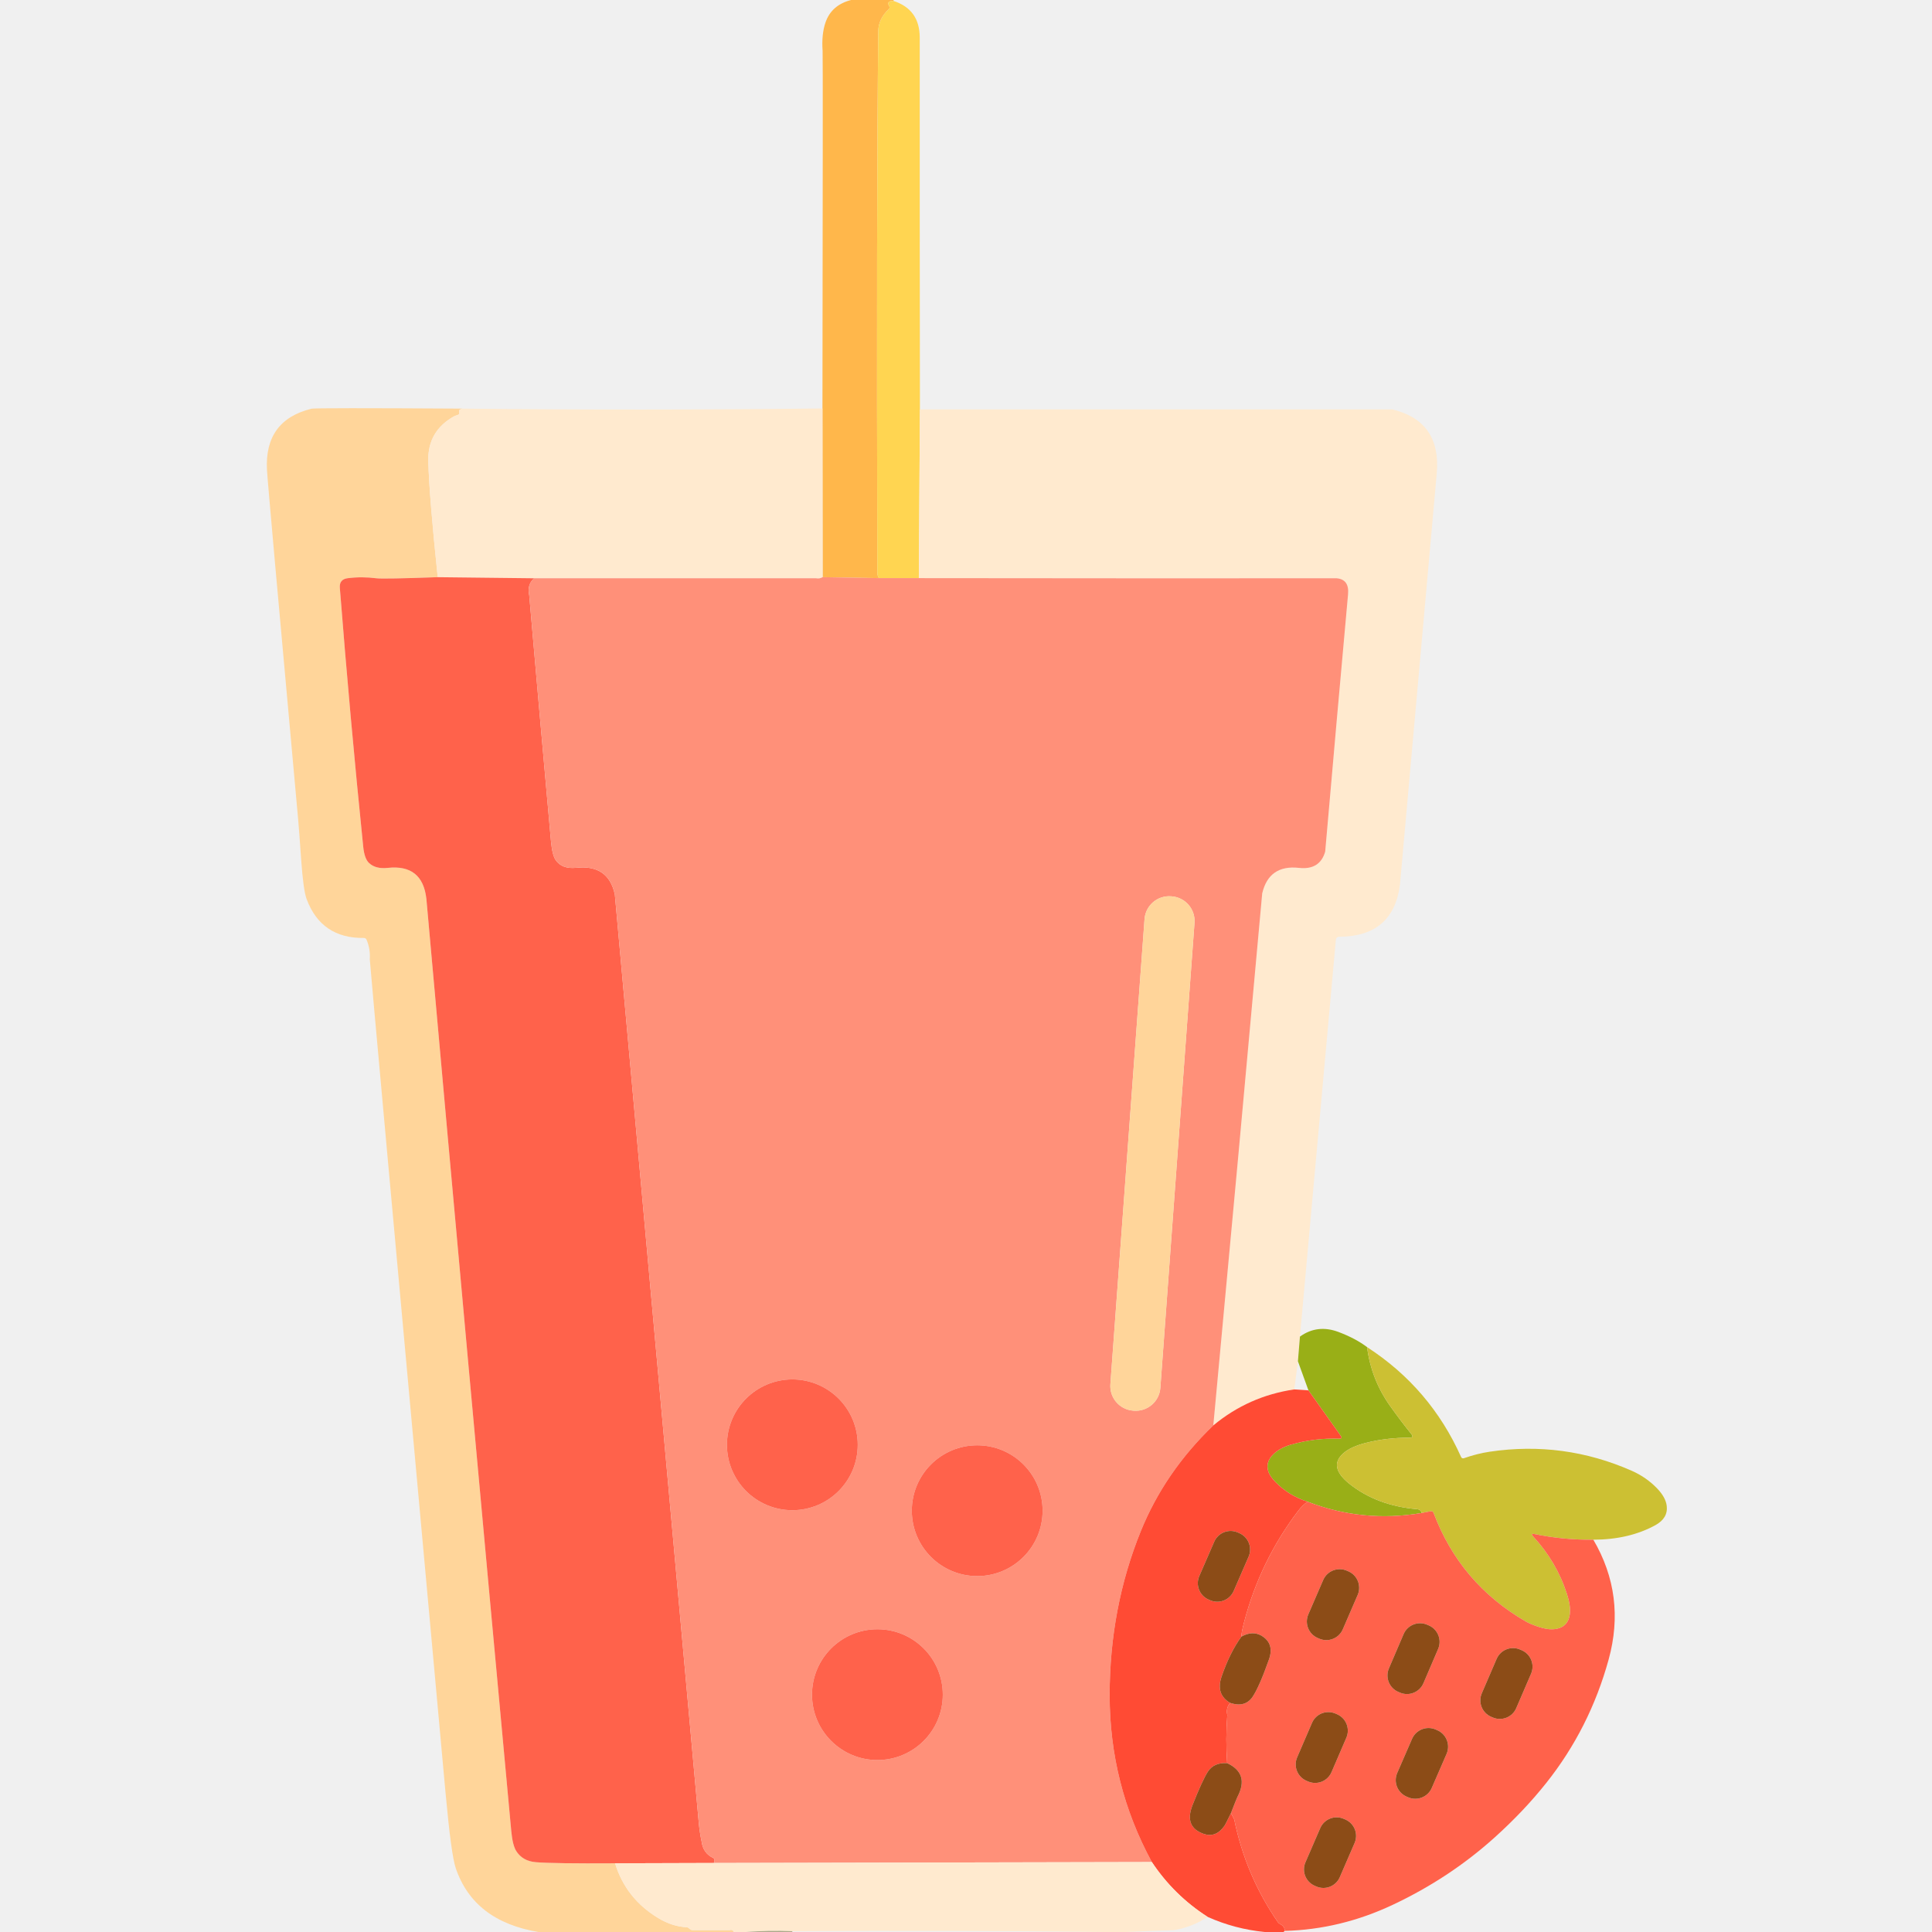
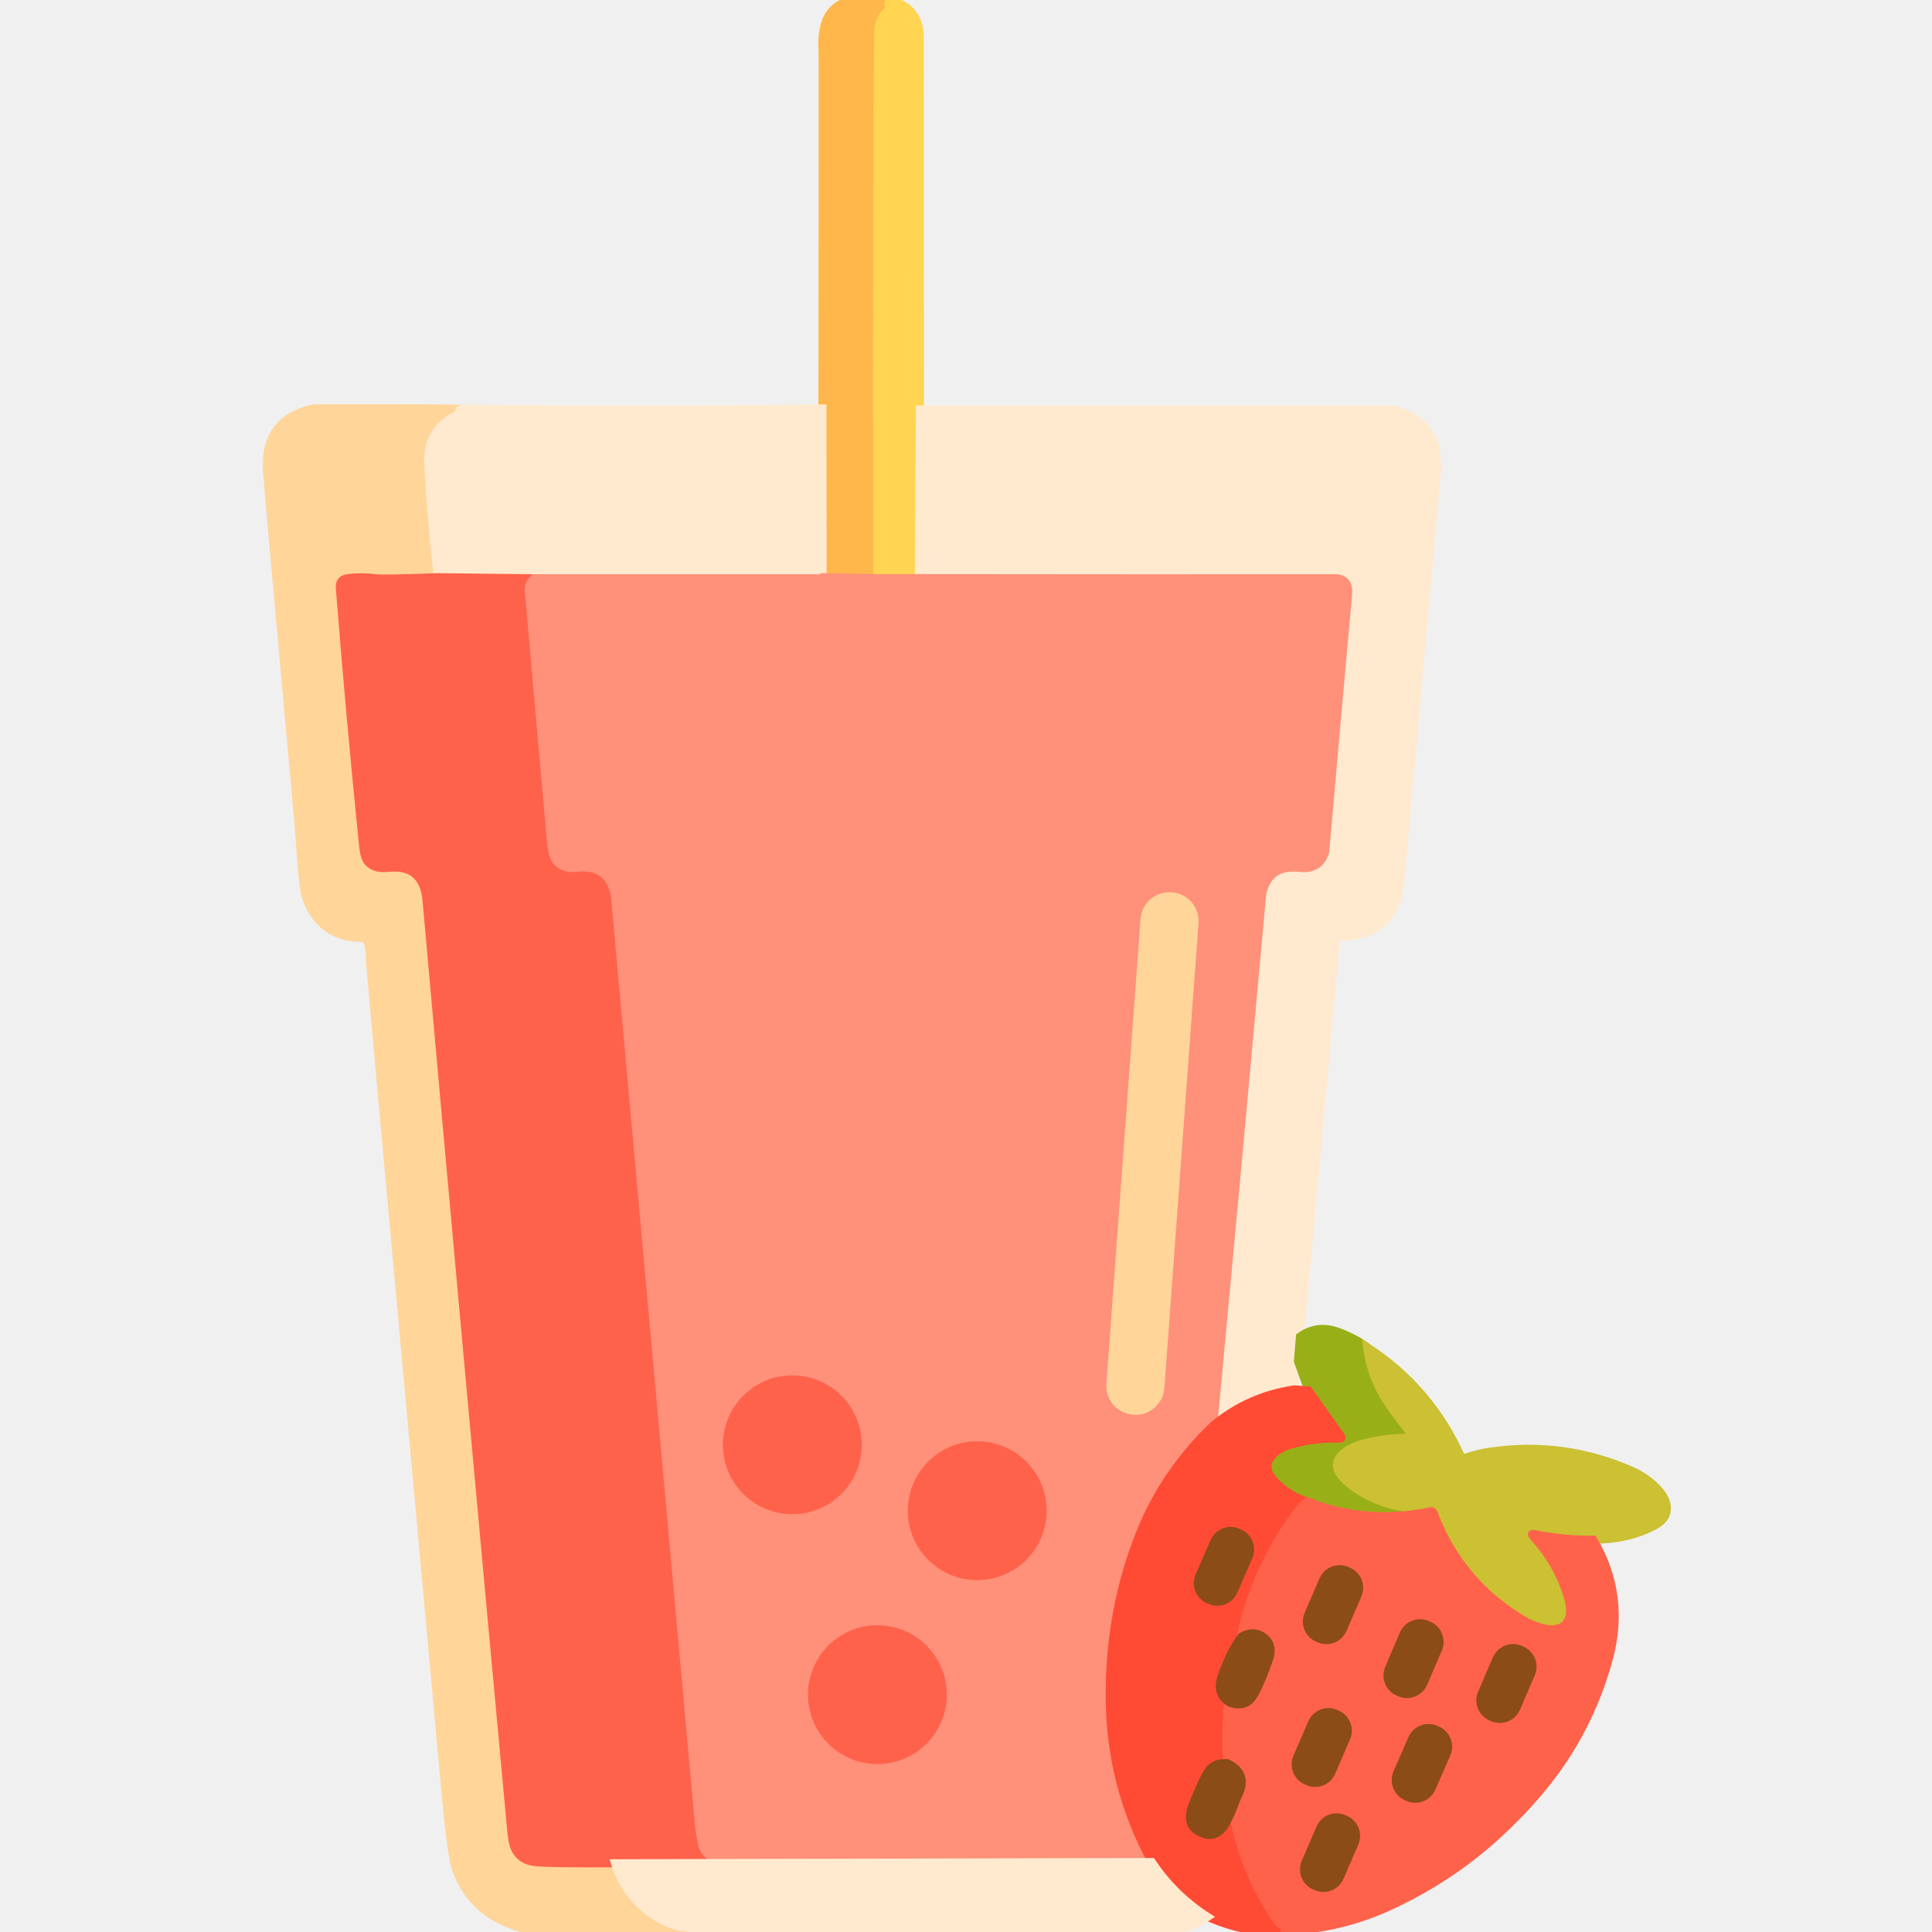
- <svg xmlns="http://www.w3.org/2000/svg" version="1.1" viewBox="0 0 512 512">
-   <path fill="rgb(69,109,12)" fill-opacity="0.000" d="M 0.00 0.00 Q 112.78 0.00 225.56 0.00 Q 220.33 1.33 218.75 6.00 Q 217.69 9.12 218.00 13.50 Q 218.10 14.96 217.96 108.25 Q 170.23 108.81 122.50 108.29 Q 83.61 108.06 82.56 108.31 Q 70.06 111.38 70.75 124.50 Q 70.97 128.69 79.02 217.24 Q 79.24 219.59 79.81 227.77 Q 80.39 235.95 81.25 238.25 Q 85.15 248.71 96.44 248.57 A 0.76 0.74 -10.9 0 1 97.14 249.03 Q 98.18 251.51 98.00 254.25 Q 97.96 254.93 118.09 475.29 Q 119.58 491.55 120.77 495.06 Q 125.53 509.13 142.69 512.00 Q 71.34 512.00 0.00 512.00 Q 0.00 256.00 0.00 0.00 Z" />
-   <path fill="rgb(255,183,75)" fill-opacity="1.000" d="M 225.56 0.00 Q 231.19 0.00 236.81 0.00 Q 236.80 0.13 236.79 0.25 Q 234.80 0.23 235.66 1.66 A 0.59 0.58 52.9 0 1 235.57 2.39 Q 232.79 4.98 232.75 8.25 Q 232.25 54.61 232.50 151.50 Q 232.50 152.87 233.00 153.21 L 218.00 152.96 L 217.96 108.25 Q 218.10 14.96 218.00 13.50 Q 217.69 9.12 218.75 6.00 Q 220.33 1.33 225.56 0.00 Z" />
-   <path fill="rgb(69,109,12)" fill-opacity="0.000" d="M 236.81 0.00 Q 374.41 0.00 512.00 0.00 Q 512.00 256.00 512.00 512.00 Q 426.09 512.00 340.19 512.00 Q 340.27 511.78 340.50 511.71 Q 355.25 511.31 369.06 504.81 Q 384.12 497.73 396.08 486.96 Q 403.84 479.97 409.81 472.46 Q 421.29 458.00 426.30 439.81 Q 430.96 422.90 422.25 408.04 Q 431.72 408.01 438.69 404.19 Q 442.08 402.32 441.70 399.08 Q 441.44 396.86 439.23 394.53 Q 436.36 391.51 432.45 389.78 Q 414.39 381.81 394.78 384.72 Q 391.48 385.21 387.93 386.45 A 0.58 0.58 67.9 0 1 387.22 386.15 Q 379.05 367.86 362.29 357.00 Q 359.23 354.69 354.75 353.00 Q 349.14 350.88 344.50 354.21 L 354.02 249.01 A 0.84 0.84 2.6 0 1 354.86 248.25 Q 369.21 248.20 371.00 234.50 Q 375.86 180.00 380.75 125.50 Q 381.99 111.66 369.00 108.50 Q 368.99 108.50 243.79 108.50 Q 243.72 59.25 243.74 10.00 Q 243.75 2.50 236.79 0.25 Q 236.80 0.13 236.81 0.00 Z" />
-   <path fill="rgb(255,213,81)" fill-opacity="1.000" d="M 236.79 0.25 Q 243.75 2.50 243.74 10.00 Q 243.72 59.25 243.79 108.50 L 243.50 153.21 L 233.00 153.21 Q 232.50 152.87 232.50 151.50 Q 232.25 54.61 232.75 8.25 Q 232.79 4.98 235.57 2.39 A 0.59 0.58 52.9 0 0 235.66 1.66 Q 234.80 0.23 236.79 0.25 Z" />
-   <path fill="rgb(255,213,154)" fill-opacity="1.000" d="M 82.56 108.31 Q 83.61 108.06 122.50 108.29 L 121.94 108.52 A 0.61 0.46 72.9 0 0 121.69 109.20 Q 121.84 109.82 121.22 110.00 Q 120.60 110.18 120.45 110.26 Q 113.27 114.20 113.50 122.25 Q 113.77 131.79 116.00 152.96 Q 101.58 153.48 99.75 153.25 Q 95.87 152.75 92.14 153.23 Q 89.88 153.52 90.06 155.79 Q 92.76 190.15 96.26 224.41 Q 96.58 227.55 97.78 228.69 Q 99.53 230.35 102.75 230.00 Q 111.99 228.99 113.00 238.25 Q 124.04 361.76 135.49 485.24 Q 135.84 489.02 136.81 490.55 Q 138.50 493.21 142.00 493.50 Q 146.74 493.89 163.00 493.79 Q 165.84 503.11 174.44 508.31 Q 178.12 510.54 181.97 510.74 A 0.88 0.50 -10.0 0 1 182.48 510.92 L 182.69 511.11 A 1.36 0.76 55.1 0 0 183.49 511.50 Q 193.25 511.50 193.25 511.50 Q 194.21 511.25 194.44 512.00 Q 168.56 512.00 142.69 512.00 Q 125.53 509.13 120.77 495.06 Q 119.58 491.55 118.09 475.29 Q 97.96 254.93 98.00 254.25 Q 98.18 251.51 97.14 249.03 A 0.76 0.74 -10.9 0 0 96.44 248.57 Q 85.15 248.71 81.25 238.25 Q 80.39 235.95 79.81 227.77 Q 79.24 219.59 79.02 217.24 Q 70.97 128.69 70.75 124.50 Q 70.06 111.38 82.56 108.31 Z" />
-   <path fill="rgb(255,234,207)" fill-opacity="1.000" d="M 122.50 108.29 Q 170.23 108.81 217.96 108.25 L 218.00 152.96 Q 217.20 153.43 216.25 153.25 Q 216.24 153.25 141.54 153.25 L 116.00 152.96 Q 113.77 131.79 113.50 122.25 Q 113.27 114.20 120.45 110.26 Q 120.60 110.18 121.22 110.00 Q 121.84 109.82 121.69 109.20 A 0.61 0.46 72.9 0 1 121.94 108.52 L 122.50 108.29 Z" />
-   <path fill="rgb(255,234,207)" fill-opacity="1.000" d="M 369.00 108.50 Q 381.99 111.66 380.75 125.50 Q 375.86 180.00 371.00 234.50 Q 369.21 248.20 354.86 248.25 A 0.84 0.84 2.6 0 0 354.02 249.01 L 344.50 354.21 L 343.96 360.75 L 343.00 368.21 Q 330.91 369.98 321.54 377.75 Q 328.13 307.26 334.50 236.75 Q 336.30 229.12 344.25 230.00 Q 349.77 230.61 351.19 225.69 Q 354.16 191.59 357.25 157.50 Q 357.61 153.56 354.25 153.25 Q 298.88 153.28 243.50 153.21 L 243.79 108.50 Q 368.99 108.50 369.00 108.50 Z" />
-   <path fill="rgb(255,98,75)" fill-opacity="1.000" d="M 99.75 153.25 Q 101.58 153.48 116.00 152.96 L 141.54 153.25 Q 139.62 155.01 140.25 157.75 Q 143.08 190.32 146.01 222.89 Q 146.35 226.60 147.25 227.91 Q 148.92 230.37 152.75 229.97 Q 161.24 229.07 162.94 237.06 Q 174.08 360.03 185.18 483.01 Q 185.41 485.56 185.94 488.06 Q 186.34 491.10 188.97 492.36 A 0.67 0.65 16.9 0 1 189.35 493.05 L 189.25 493.71 L 163.00 493.79 Q 146.74 493.89 142.00 493.50 Q 138.50 493.21 136.81 490.55 Q 135.84 489.02 135.49 485.24 Q 124.04 361.76 113.00 238.25 Q 111.99 228.99 102.75 230.00 Q 99.53 230.35 97.78 228.69 Q 96.58 227.55 96.26 224.41 Q 92.76 190.15 90.06 155.79 Q 89.88 153.52 92.14 153.23 Q 95.87 152.75 99.75 153.25 Z" />
-   <path fill="rgb(255,144,121)" fill-opacity="1.000" d="M 218.00 152.96 L 233.00 153.21 L 243.50 153.21 Q 298.88 153.28 354.25 153.25 Q 357.61 153.56 357.25 157.50 Q 354.16 191.59 351.19 225.69 Q 349.77 230.61 344.25 230.00 Q 336.30 229.12 334.50 236.75 Q 328.13 307.26 321.54 377.75 Q 308.66 390.13 302.31 405.81 Q 294.07 426.16 294.07 449.25 Q 294.07 472.84 305.25 493.46 L 189.25 493.71 L 189.35 493.05 A 0.67 0.65 16.9 0 0 188.97 492.36 Q 186.34 491.10 185.94 488.06 Q 185.41 485.56 185.18 483.01 Q 174.08 360.03 162.94 237.06 Q 161.24 229.07 152.75 229.97 Q 148.92 230.37 147.25 227.91 Q 146.35 226.60 146.01 222.89 Q 143.08 190.32 140.25 157.75 Q 139.62 155.01 141.54 153.25 Q 216.24 153.25 216.25 153.25 Q 217.20 153.43 218.00 152.96 Z M 316.558 244.552 A 6.55 6.55 0 0 0 310.505 237.54 L 310.325 237.527 A 6.55 6.55 0 0 0 303.313 243.58 L 294.262 366.828 A 6.55 6.55 0 0 0 300.315 373.84 L 300.495 373.853 A 6.55 6.55 0 0 0 307.507 367.8 L 316.558 244.552 Z M 227.31 382.89 A 17.33 17.33 0 0 0 209.98 365.56 A 17.33 17.33 0 0 0 192.65 382.89 A 17.33 17.33 0 0 0 209.98 400.22 A 17.33 17.33 0 0 0 227.31 382.89 Z M 276.30 400.35 A 17.33 17.33 0 0 0 258.97 383.02 A 17.33 17.33 0 0 0 241.64 400.35 A 17.33 17.33 0 0 0 258.97 417.68 A 17.33 17.33 0 0 0 276.30 400.35 Z M 249.85 449.10 A 17.33 17.33 0 0 0 232.52 431.77 A 17.33 17.33 0 0 0 215.19 449.10 A 17.33 17.33 0 0 0 232.52 466.43 A 17.33 17.33 0 0 0 249.85 449.10 Z" />
-   <rect fill="rgb(255,213,154)" fill-opacity="1.000" x="-6.64" y="-68.34" width="13.28" height="136.68" rx="6.55" transform="translate(305.41,305.69) rotate(4.2)" />
-   <path fill="rgb(153,175,23)" fill-opacity="1.000" d="M 354.75 353.00 Q 359.23 354.69 362.29 357.00 Q 363.40 365.58 368.39 372.60 Q 371.29 376.67 374.01 380.03 Q 374.79 381.00 373.54 381.00 Q 367.41 381.00 361.99 382.37 Q 358.01 383.38 356.03 385.10 Q 351.94 388.67 357.56 393.19 Q 364.84 399.02 375.51 399.94 Q 376.56 400.03 376.75 400.96 Q 361.18 403.62 346.50 397.96 Q 341.57 396.39 338.04 392.79 Q 336.45 391.18 336.06 389.77 Q 335.49 387.69 336.94 385.94 Q 338.70 383.82 342.16 382.83 Q 348.33 381.06 354.94 381.26 Q 355.86 381.28 355.31 380.51 L 346.75 368.46 L 343.96 360.75 L 344.50 354.21 Q 349.14 350.88 354.75 353.00 Z" />
-   <path fill="rgb(204,192,51)" fill-opacity="1.000" d="M 362.29 357.00 Q 379.05 367.86 387.22 386.15 A 0.58 0.58 67.9 0 0 387.93 386.45 Q 391.48 385.21 394.78 384.72 Q 414.39 381.81 432.45 389.78 Q 436.36 391.51 439.23 394.53 Q 441.44 396.86 441.70 399.08 Q 442.08 402.32 438.69 404.19 Q 431.72 408.01 422.25 408.04 Q 414.28 408.12 406.67 406.54 Q 405.48 406.29 406.31 407.18 Q 412.49 413.86 415.25 422.39 Q 416.30 425.64 416.03 427.72 Q 415.54 431.60 411.43 431.78 Q 409.89 431.84 407.78 431.15 Q 405.61 430.44 404.31 429.69 Q 386.98 419.66 379.92 400.96 A 0.71 0.55 73.2 0 0 379.25 400.48 L 376.75 400.96 Q 376.56 400.03 375.51 399.94 Q 364.84 399.02 357.56 393.19 Q 351.94 388.67 356.03 385.10 Q 358.01 383.38 361.99 382.37 Q 367.41 381.00 373.54 381.00 Q 374.79 381.00 374.01 380.03 Q 371.29 376.67 368.39 372.60 Q 363.40 365.58 362.29 357.00 Z" />
-   <path fill="rgb(69,109,12)" fill-opacity="0.000" d="M 343.96 360.75 L 346.75 368.46 L 343.00 368.21 L 343.96 360.75 Z" />
-   <circle fill="rgb(255,98,75)" fill-opacity="1.000" cx="209.98" cy="382.89" r="17.33" />
-   <path fill="rgb(255,75,52)" fill-opacity="1.000" d="M 343.00 368.21 L 346.75 368.46 L 355.31 380.51 Q 355.86 381.28 354.94 381.26 Q 348.33 381.06 342.16 382.83 Q 338.70 383.82 336.94 385.94 Q 335.49 387.69 336.06 389.77 Q 336.45 391.18 338.04 392.79 Q 341.57 396.39 346.50 397.96 Q 345.12 398.96 344.08 400.33 Q 333.93 413.68 329.69 429.94 Q 328.92 432.88 329.00 433.71 Q 325.99 437.80 323.75 444.25 Q 322.10 449.01 326.00 451.29 Q 324.83 452.62 325.25 454.50 Q 324.76 460.88 325.21 467.25 Q 321.66 467.03 320.06 469.56 Q 318.59 471.90 316.03 478.37 Q 313.73 484.18 319.00 486.00 Q 322.17 487.09 324.44 483.94 Q 324.80 483.44 326.21 480.50 L 326.68 481.37 Q 327.07 482.09 327.10 482.24 Q 330.12 497.01 338.65 509.39 Q 338.88 509.73 339.40 509.99 Q 340.42 510.51 340.50 511.71 Q 340.27 511.78 340.19 512.00 Q 337.69 512.00 335.19 512.00 Q 327.28 511.23 320.04 508.00 Q 311.12 502.29 305.25 493.46 Q 294.07 472.84 294.07 449.25 Q 294.07 426.16 302.31 405.81 Q 308.66 390.13 321.54 377.75 Q 330.91 369.98 343.00 368.21 Z M 330.896 412.533 A 4.74 4.74 0 0 0 328.439 406.296 L 328.017 406.113 A 4.74 4.74 0 0 0 321.78 408.57 L 317.824 417.667 A 4.74 4.74 0 0 0 320.281 423.904 L 320.703 424.087 A 4.74 4.74 0 0 0 326.94 421.63 L 330.896 412.533 Z" />
-   <circle fill="rgb(255,98,75)" fill-opacity="1.000" cx="258.97" cy="400.35" r="17.33" />
-   <path fill="rgb(255,98,75)" fill-opacity="1.000" d="M 346.50 397.96 Q 361.18 403.62 376.75 400.96 L 379.25 400.48 A 0.71 0.55 73.2 0 1 379.92 400.96 Q 386.98 419.66 404.31 429.69 Q 405.61 430.44 407.78 431.15 Q 409.89 431.84 411.43 431.78 Q 415.54 431.60 416.03 427.72 Q 416.30 425.64 415.25 422.39 Q 412.49 413.86 406.31 407.18 Q 405.48 406.29 406.67 406.54 Q 414.28 408.12 422.25 408.04 Q 430.96 422.90 426.30 439.81 Q 421.29 458.00 409.81 472.46 Q 403.84 479.97 396.08 486.96 Q 384.12 497.73 369.06 504.81 Q 355.25 511.31 340.50 511.71 Q 340.42 510.51 339.40 509.99 Q 338.88 509.73 338.65 509.39 Q 330.12 497.01 327.10 482.24 Q 327.07 482.09 326.68 481.37 L 326.21 480.50 Q 327.73 476.58 327.94 476.19 Q 331.17 470.03 325.21 467.25 Q 324.76 460.88 325.25 454.50 Q 324.83 452.62 326.00 451.29 Q 329.97 452.59 331.94 449.69 Q 333.70 447.08 336.28 439.80 Q 337.76 435.64 334.44 433.56 Q 332.00 432.04 329.00 433.71 Q 328.92 432.88 329.69 429.94 Q 333.93 413.68 344.08 400.33 Q 345.12 398.96 346.50 397.96 Z M 359.8 422.676 A 4.76 4.76 0 0 0 357.322 416.417 L 356.918 416.242 A 4.76 4.76 0 0 0 350.659 418.72 L 346.72 427.824 A 4.76 4.76 0 0 0 349.198 434.083 L 349.602 434.258 A 4.76 4.76 0 0 0 355.861 431.78 L 359.8 422.676 Z M 381.123 436.981 A 4.75 4.75 0 0 0 378.629 430.744 L 378.206 430.563 A 4.75 4.75 0 0 0 371.969 433.058 L 368.077 442.139 A 4.75 4.75 0 0 0 370.571 448.376 L 370.994 448.557 A 4.75 4.75 0 0 0 377.231 446.062 L 381.123 436.981 Z M 405.747 443.56 A 4.74 4.74 0 0 0 403.268 437.332 L 402.846 437.15 A 4.74 4.74 0 0 0 396.617 439.629 L 392.693 448.74 A 4.74 4.74 0 0 0 395.172 454.968 L 395.594 455.15 A 4.74 4.74 0 0 0 401.823 452.671 L 405.747 443.56 Z M 356.801 460.507 A 4.73 4.73 0 0 0 354.328 454.292 L 353.906 454.11 A 4.73 4.73 0 0 0 347.69 456.583 L 343.759 465.713 A 4.73 4.73 0 0 0 346.232 471.928 L 346.654 472.11 A 4.73 4.73 0 0 0 352.87 469.637 L 356.801 460.507 Z M 383.362 464.789 A 4.76 4.76 0 0 0 380.895 458.525 L 380.473 458.342 A 4.76 4.76 0 0 0 374.21 460.809 L 370.278 469.851 A 4.76 4.76 0 0 0 372.745 476.115 L 373.167 476.298 A 4.76 4.76 0 0 0 379.43 473.831 L 383.362 464.789 Z M 358.984 488.406 A 4.73 4.73 0 0 0 356.522 482.187 L 356.099 482.004 A 4.73 4.73 0 0 0 349.88 484.466 L 345.956 493.534 A 4.73 4.73 0 0 0 348.418 499.753 L 348.841 499.936 A 4.73 4.73 0 0 0 355.06 497.474 L 358.984 488.406 Z" />
-   <rect fill="rgb(140,76,23)" fill-opacity="1.000" x="-4.97" y="-9.70" width="9.94" height="19.40" rx="4.74" transform="translate(324.36,415.10) rotate(23.5)" />
-   <rect fill="rgb(140,76,23)" fill-opacity="1.000" x="-4.98" y="-9.72" width="9.96" height="19.44" rx="4.76" transform="translate(353.26,425.25) rotate(23.4)" />
-   <rect fill="rgb(140,76,23)" fill-opacity="1.000" x="-4.98" y="-9.69" width="9.96" height="19.38" rx="4.75" transform="translate(374.60,439.56) rotate(23.2)" />
-   <circle fill="rgb(255,98,75)" fill-opacity="1.000" cx="232.52" cy="449.10" r="17.33" />
-   <path fill="rgb(140,76,23)" fill-opacity="1.000" d="M 334.44 433.56 Q 337.76 435.64 336.28 439.80 Q 333.70 447.08 331.94 449.69 Q 329.97 452.59 326.00 451.29 Q 322.10 449.01 323.75 444.25 Q 325.99 437.80 329.00 433.71 Q 332.00 432.04 334.44 433.56 Z" />
-   <rect fill="rgb(140,76,23)" fill-opacity="1.000" x="-4.97" y="-9.70" width="9.94" height="19.40" rx="4.74" transform="translate(399.22,446.15) rotate(23.3)" />
-   <rect fill="rgb(140,76,23)" fill-opacity="1.000" x="-4.96" y="-9.70" width="9.92" height="19.40" rx="4.73" transform="translate(350.28,463.11) rotate(23.3)" />
-   <rect fill="rgb(140,76,23)" fill-opacity="1.000" x="-4.99" y="-9.69" width="9.98" height="19.38" rx="4.76" transform="translate(376.82,467.32) rotate(23.5)" />
-   <path fill="rgb(140,76,23)" fill-opacity="1.000" d="M 325.21 467.25 Q 331.17 470.03 327.94 476.19 Q 327.73 476.58 326.21 480.50 Q 324.80 483.44 324.44 483.94 Q 322.17 487.09 319.00 486.00 Q 313.73 484.18 316.03 478.37 Q 318.59 471.90 320.06 469.56 Q 321.66 467.03 325.21 467.25 Z" />
-   <rect fill="rgb(140,76,23)" fill-opacity="1.000" x="-4.96" y="-9.67" width="9.92" height="19.34" rx="4.73" transform="translate(352.47,490.97) rotate(23.4)" />
-   <path fill="rgb(255,234,207)" fill-opacity="1.000" d="M 305.25 493.46 Q 311.12 502.29 320.04 508.00 Q 316.02 510.65 311.25 511.50 Q 304.84 511.71 298.44 512.00 Q 295.81 512.00 293.19 512.00 Q 251.60 511.53 210.00 511.79 Q 203.84 511.53 197.69 512.00 Q 196.06 512.00 194.44 512.00 Q 194.21 511.25 193.25 511.50 Q 193.25 511.50 183.49 511.50 A 1.36 0.76 55.1 0 1 182.69 511.11 L 182.48 510.92 A 0.88 0.50 -10.0 0 0 181.97 510.74 Q 178.12 510.54 174.44 508.31 Q 165.84 503.11 163.00 493.79 L 189.25 493.71 L 305.25 493.46 Z" />
-   <path fill="rgb(69,109,12)" fill-opacity="0.000" d="M 320.04 508.00 Q 327.28 511.23 335.19 512.00 Q 316.81 512.00 298.44 512.00 Q 304.84 511.71 311.25 511.50 Q 316.02 510.65 320.04 508.00 Z" />
-   <path fill="rgb(143,139,95)" fill-opacity="0.702" d="M 210.00 511.79 Q 209.97 511.90 209.94 512.00 Q 203.81 512.00 197.69 512.00 Q 203.84 511.53 210.00 511.79 Z" />
-   <path fill="rgb(69,109,12)" fill-opacity="0.000" d="M 210.00 511.79 Q 251.60 511.53 293.19 512.00 Q 251.56 512.00 209.94 512.00 Q 209.97 511.90 210.00 511.79 Z" />
+ <svg xmlns="http://www.w3.org/2000/svg" width="240" height="240" viewBox="0 0 240 240" fill="none">
+   <g clip-path="url(#clip0_535_1674)">
+     <path d="M105.731 0C107.49 0 109.248 0 111.004 0C111.001 0.041 110.998 0.08 110.995 0.117C110.373 0.111 110.197 0.331 110.465 0.778C110.498 0.832 110.512 0.895 110.505 0.958C110.497 1.02 110.468 1.077 110.423 1.12C109.554 1.93 109.114 2.845 109.101 3.867C108.945 18.355 108.906 40.737 108.984 71.016C108.984 71.444 109.062 71.711 109.218 71.817L102.187 71.7L102.168 50.742C102.212 21.589 102.218 6.784 102.187 6.328C102.09 4.959 102.207 3.788 102.539 2.812C103.032 1.353 104.097 0.416 105.731 0Z" fill="#FFB74B" stroke="#FFB74B" />
+     <path d="M110.995 0.117C113.17 0.82 114.256 2.344 114.253 4.688C114.247 20.078 114.255 35.469 114.277 50.859L114.141 71.817H109.219C109.062 71.711 108.984 71.444 108.984 71.016C108.906 40.737 108.945 18.355 109.102 3.867C109.114 2.845 109.555 1.93 110.423 1.12C110.468 1.077 110.497 1.02 110.505 0.958C110.513 0.895 110.499 0.832 110.466 0.778C110.197 0.331 110.373 0.111 110.995 0.117Z" fill="#FFD551" stroke="#FFD551" />
+     <path d="M38.7 50.77C39.028 50.692 45.269 50.689 57.422 50.761L57.16 50.869C57.109 50.888 57.07 50.931 57.048 50.989C57.026 51.048 57.024 51.119 57.042 51.188C57.089 51.381 57.016 51.506 56.822 51.562C56.628 51.619 56.508 51.659 56.461 51.684C54.218 52.916 53.132 54.789 53.203 57.305C53.288 60.286 53.678 65.084 54.375 71.7C49.869 71.862 47.33 71.908 46.758 71.836C45.546 71.68 44.357 71.677 43.191 71.827C42.485 71.917 42.16 72.317 42.216 73.027C43.06 83.764 44.028 94.486 45.122 105.192C45.222 106.173 45.46 106.842 45.835 107.198C46.382 107.717 47.158 107.922 48.164 107.812C51.052 107.497 52.653 108.786 52.969 111.68C56.419 150.277 59.933 188.869 63.511 227.456C63.621 228.638 63.827 229.467 64.13 229.945C64.658 230.777 65.469 231.238 66.563 231.328C68.044 231.45 71.325 231.495 76.407 231.464C77.294 234.377 79.082 236.645 81.769 238.27C82.919 238.967 84.096 239.347 85.299 239.409C85.401 239.415 85.487 239.446 85.538 239.494L85.636 239.583C85.698 239.64 85.763 239.686 85.828 239.718C85.893 239.749 85.955 239.766 86.011 239.766C89.061 239.766 90.586 239.766 90.586 239.766C90.886 239.688 91.072 239.766 91.144 240C83.057 240 74.971 240 66.886 240C61.524 239.103 58.099 236.456 56.611 232.059C56.239 230.963 55.821 227.873 55.355 222.792C49.064 153.93 45.925 119.392 45.938 119.18C45.994 118.323 45.86 117.508 45.535 116.733C45.508 116.669 45.463 116.614 45.405 116.576C45.346 116.537 45.277 116.517 45.207 116.517C41.678 116.561 39.305 114.948 38.086 111.68C37.818 110.961 37.593 109.323 37.411 106.767C37.233 104.211 37.11 102.566 37.041 101.831C34.525 74.159 33.233 59.669 33.164 58.359C32.949 54.259 34.794 51.73 38.7 50.77Z" fill="#FFD59A" stroke="#FFD59A" />
+     <path d="M57.422 50.761C72.338 50.923 87.254 50.917 102.169 50.742L102.188 71.7C101.938 71.847 101.664 71.892 101.368 71.836C101.364 71.836 89.691 71.836 66.347 71.836L54.375 71.7C53.678 65.084 53.288 60.286 53.203 57.305C53.132 54.789 54.218 52.916 56.461 51.684C56.508 51.659 56.629 51.619 56.822 51.562C57.016 51.506 57.09 51.381 57.043 51.188C57.025 51.119 57.026 51.048 57.048 50.989C57.07 50.931 57.11 50.888 57.16 50.869L57.422 50.761Z" fill="#FFEACF" stroke="#FFEACF" />
+     <path d="M172.969 50.859C177.028 51.847 178.864 54.503 178.477 58.828C176.948 75.859 175.425 92.891 173.906 109.922C173.347 114.203 170.825 116.352 166.341 116.367C166.242 116.367 166.148 116.403 166.075 116.469C166.002 116.535 165.956 116.626 165.947 116.723L161.484 166.036L161.231 169.102L160.781 172.598C157.003 173.152 153.65 174.642 150.722 177.07C152.781 155.042 154.806 133.011 156.797 110.977C157.359 108.592 158.883 107.538 161.367 107.812C163.092 108.003 164.177 107.33 164.62 105.792C165.548 95.136 166.495 84.481 167.461 73.828C167.573 72.597 167.105 71.933 166.055 71.836C148.752 71.845 131.447 71.839 114.141 71.817L114.277 50.859C153.402 50.859 172.966 50.859 172.969 50.859Z" fill="#FFEACF" stroke="#FFEACF" />
+     <path d="M46.757 71.836C47.329 71.908 49.868 71.862 54.375 71.7L66.347 71.836C65.746 72.386 65.545 73.089 65.742 73.945C66.626 84.123 67.526 94.302 68.442 104.48C68.548 105.639 68.742 106.423 69.023 106.833C69.545 107.602 70.404 107.923 71.601 107.798C74.254 107.517 75.847 108.625 76.378 111.122C79.859 149.55 83.334 187.98 86.803 226.411C86.875 227.208 86.993 227.997 87.159 228.778C87.284 229.728 87.757 230.4 88.579 230.794C88.64 230.822 88.691 230.869 88.723 230.928C88.755 230.986 88.767 231.052 88.757 231.117L88.71 231.427L76.406 231.464C71.325 231.495 68.043 231.45 66.562 231.328C65.468 231.237 64.657 230.777 64.129 229.945C63.826 229.467 63.62 228.637 63.511 227.456C59.932 188.869 56.418 150.277 52.968 111.68C52.653 108.786 51.051 107.497 48.164 107.812C47.157 107.922 46.381 107.717 45.834 107.198C45.459 106.842 45.221 106.173 45.121 105.192C44.028 94.486 43.059 83.764 42.215 73.027C42.159 72.317 42.484 71.917 43.19 71.827C44.356 71.677 45.545 71.68 46.757 71.836Z" fill="#FF624B" stroke="#FF624B" />
+     <path d="M102.187 71.7L109.218 71.817H114.14C131.447 71.839 148.751 71.845 166.054 71.836C167.104 71.933 167.573 72.597 167.461 73.828C166.495 84.481 165.548 95.136 164.62 105.792C164.176 107.33 163.092 108.003 161.367 107.813C158.883 107.538 157.359 108.592 156.797 110.977C154.806 133.011 152.781 155.042 150.722 177.07C146.697 180.939 143.692 185.323 141.708 190.223C139.133 196.583 137.845 203.37 137.845 210.586C137.845 217.958 139.592 224.866 143.086 231.309L88.711 231.427L88.757 231.117C88.767 231.052 88.755 230.986 88.723 230.928C88.691 230.869 88.641 230.822 88.579 230.794C87.757 230.4 87.284 229.728 87.159 228.778C86.993 227.997 86.875 227.208 86.803 226.411C83.334 187.98 79.859 149.55 76.378 111.122C75.847 108.625 74.254 107.517 71.601 107.798C70.404 107.923 69.545 107.602 69.023 106.833C68.742 106.423 68.548 105.639 68.442 104.48C67.526 94.302 66.626 84.123 65.742 73.945C65.545 73.089 65.747 72.386 66.347 71.836C89.69 71.836 101.364 71.836 101.367 71.836C101.664 71.892 101.937 71.847 102.187 71.7ZM148.386 114.634C148.446 113.822 148.18 113.019 147.648 112.403C147.116 111.786 146.361 111.407 145.549 111.347L145.465 111.341C144.653 111.281 143.85 111.547 143.234 112.079C142.617 112.611 142.237 113.366 142.178 114.178L137.935 171.951C137.876 172.763 138.141 173.565 138.673 174.182C139.205 174.798 139.96 175.178 140.772 175.237L140.857 175.244C141.669 175.303 142.471 175.038 143.088 174.506C143.704 173.974 144.084 173.219 144.144 172.406L148.386 114.634ZM106.551 179.48C106.551 177.325 105.695 175.259 104.172 173.736C102.649 172.212 100.582 171.356 98.428 171.356C96.273 171.356 94.207 172.212 92.684 173.736C91.16 175.259 90.304 177.325 90.304 179.48C90.304 180.546 90.514 181.603 90.923 182.588C91.331 183.574 91.929 184.469 92.684 185.224C93.438 185.978 94.334 186.577 95.319 186.985C96.305 187.393 97.361 187.603 98.428 187.603C99.495 187.603 100.551 187.393 101.537 186.985C102.522 186.577 103.418 185.978 104.172 185.224C104.926 184.469 105.525 183.574 105.933 182.588C106.341 181.603 106.551 180.546 106.551 179.48ZM129.515 187.664C129.515 186.597 129.305 185.541 128.897 184.555C128.489 183.57 127.89 182.674 127.136 181.92C126.382 181.166 125.486 180.567 124.501 180.159C123.515 179.751 122.459 179.541 121.392 179.541C120.325 179.541 119.269 179.751 118.283 180.159C117.298 180.567 116.402 181.166 115.648 181.92C114.893 182.674 114.295 183.57 113.887 184.555C113.479 185.541 113.268 186.597 113.268 187.664C113.268 188.731 113.479 189.787 113.887 190.773C114.295 191.758 114.893 192.654 115.648 193.408C116.402 194.163 117.298 194.761 118.283 195.169C119.269 195.577 120.325 195.787 121.392 195.787C123.546 195.787 125.613 194.932 127.136 193.408C128.659 191.885 129.515 189.819 129.515 187.664ZM117.117 210.516C117.117 208.361 116.261 206.295 114.738 204.771C113.214 203.248 111.148 202.392 108.993 202.392C106.839 202.392 104.773 203.248 103.249 204.771C101.726 206.295 100.87 208.361 100.87 210.516C100.87 212.67 101.726 214.736 103.249 216.26C104.773 217.783 106.839 218.639 108.993 218.639C111.148 218.639 113.214 217.783 114.738 216.26C116.261 214.736 117.117 212.67 117.117 210.516Z" fill="#FF9079" stroke="#FF9079" />
+     <path d="M145.55 111.347L145.465 111.341C143.774 111.217 142.303 112.487 142.178 114.178L137.936 171.951C137.812 173.642 139.082 175.113 140.773 175.237L140.857 175.244C142.548 175.368 144.02 174.098 144.144 172.406L148.387 114.634C148.511 112.943 147.241 111.471 145.55 111.347Z" fill="#FFD59A" stroke="#FFD59A" />
+     <path d="M166.289 165.469C167.689 165.997 168.868 166.622 169.824 167.344C170.171 170.025 171.124 172.462 172.683 174.656C173.589 175.928 174.468 177.089 175.318 178.139C175.561 178.442 175.488 178.594 175.097 178.594C173.182 178.594 171.377 178.808 169.683 179.236C168.439 179.552 167.508 179.978 166.889 180.516C165.611 181.631 165.85 182.895 167.607 184.308C169.882 186.13 172.686 187.184 176.021 187.472C176.349 187.5 176.543 187.659 176.602 187.95C171.736 188.781 167.01 188.312 162.422 186.544C160.882 186.053 159.56 185.245 158.457 184.12C157.96 183.617 157.65 183.145 157.529 182.705C157.35 182.055 157.488 181.456 157.941 180.909C158.491 180.247 159.307 179.761 160.388 179.452C162.316 178.898 164.313 178.653 166.379 178.716C166.666 178.722 166.724 178.605 166.552 178.364L162.539 172.716L161.232 169.102L161.485 166.036C162.935 164.995 164.536 164.806 166.289 165.469Z" fill="#99AF17" stroke="#99AF17" />
+     <path d="M169.823 167.344C175.06 170.737 178.956 175.292 181.509 181.008C181.538 181.068 181.587 181.115 181.649 181.141C181.71 181.167 181.779 181.17 181.842 181.148C182.951 180.761 184.021 180.491 185.053 180.338C191.181 179.428 197.067 180.219 202.71 182.709C203.932 183.25 204.992 183.992 205.889 184.936C206.579 185.664 206.965 186.375 207.046 187.069C207.165 188.081 206.695 188.88 205.635 189.464C203.457 190.658 200.889 191.259 197.929 191.269C195.439 191.294 193.004 191.059 190.626 190.566C190.254 190.488 190.198 190.587 190.457 190.866C192.389 192.953 193.785 195.33 194.648 197.995C194.976 199.011 195.098 199.844 195.014 200.494C194.86 201.706 194.142 202.341 192.857 202.397C192.376 202.416 191.806 202.317 191.146 202.102C190.468 201.88 189.926 201.652 189.52 201.417C184.104 198.283 180.293 193.794 178.087 187.95C178.06 187.876 178.013 187.813 177.956 187.771C177.898 187.73 177.833 187.714 177.773 187.725L176.601 187.95C176.542 187.659 176.348 187.5 176.02 187.472C172.685 187.184 169.881 186.13 167.606 184.308C165.85 182.895 165.61 181.631 166.889 180.516C167.507 179.978 168.439 179.552 169.682 179.236C171.376 178.808 173.181 178.594 175.096 178.594C175.487 178.594 175.56 178.442 175.317 178.139C174.467 177.089 173.589 175.928 172.682 174.656C171.123 172.463 170.17 170.025 169.823 167.344Z" fill="#CCC033" stroke="#CCC033" />
+     <path d="M98.428 187.603C102.915 187.603 106.552 183.966 106.552 179.48C106.552 174.993 102.915 171.356 98.428 171.356C93.942 171.356 90.305 174.993 90.305 179.48C90.305 183.966 93.942 187.603 98.428 187.603Z" fill="#FF624B" stroke="#FF624B" />
+     <path d="M160.782 172.598L162.539 172.716L166.552 178.364C166.724 178.605 166.666 178.722 166.379 178.716C164.313 178.653 162.316 178.898 160.388 179.452C159.307 179.761 158.491 180.247 157.941 180.909C157.488 181.456 157.35 182.055 157.529 182.705C157.65 183.145 157.96 183.617 158.457 184.12C159.56 185.245 160.882 186.053 162.422 186.544C161.991 186.856 161.613 187.227 161.288 187.655C158.116 191.827 155.868 196.453 154.543 201.534C154.302 202.453 154.194 203.042 154.219 203.302C153.279 204.58 152.458 206.227 151.758 208.242C151.243 209.73 151.594 210.83 152.813 211.542C152.447 211.958 152.33 212.459 152.461 213.047C152.308 215.041 152.302 217.033 152.443 219.023C151.333 218.955 150.529 219.316 150.029 220.106C149.569 220.837 148.939 222.214 148.139 224.236C147.421 226.052 147.885 227.244 149.532 227.813C150.522 228.153 151.372 227.831 152.082 226.847C152.194 226.691 152.471 226.153 152.911 225.234L153.132 225.642C153.254 225.867 153.319 226.003 153.329 226.05C154.272 230.666 156.077 234.908 158.743 238.777C158.814 238.883 158.932 238.977 159.094 239.058C159.413 239.22 159.585 239.489 159.61 239.864C159.538 239.886 159.489 239.931 159.464 240C158.683 240 157.902 240 157.121 240C154.649 239.759 152.282 239.134 150.019 238.125C147.232 236.341 144.921 234.069 143.086 231.309C139.593 224.866 137.846 217.958 137.846 210.586C137.846 203.37 139.133 196.583 141.708 190.223C143.693 185.323 146.697 180.939 150.722 177.07C153.65 174.642 157.004 173.152 160.782 172.598ZM155.108 193.375C155.224 193.107 155.287 192.819 155.292 192.528C155.297 192.236 155.244 191.946 155.137 191.675C155.03 191.403 154.871 191.155 154.668 190.946C154.466 190.736 154.224 190.568 153.956 190.451L153.758 190.365C153.218 190.13 152.606 190.12 152.058 190.336C151.51 190.552 151.07 190.977 150.835 191.517L148.981 195.781C148.864 196.049 148.802 196.337 148.797 196.629C148.792 196.92 148.844 197.21 148.951 197.482C149.058 197.753 149.217 198.001 149.42 198.211C149.623 198.421 149.865 198.589 150.132 198.705L150.33 198.791C150.87 199.026 151.482 199.037 152.03 198.821C152.579 198.605 153.019 198.18 153.254 197.639L155.108 193.375Z" fill="#FF4B34" stroke="#FF4B34" />
+     <path d="M121.392 195.787C125.878 195.787 129.515 192.151 129.515 187.664C129.515 183.178 125.878 179.541 121.392 179.541C116.906 179.541 113.269 183.178 113.269 187.664C113.269 192.151 116.906 195.787 121.392 195.787Z" fill="#FF624B" stroke="#FF624B" />
+     <path d="M162.421 186.544C167.009 188.312 171.736 188.781 176.601 187.95L177.773 187.725C177.833 187.714 177.898 187.73 177.956 187.771C178.013 187.813 178.06 187.876 178.087 187.95C180.293 193.794 184.104 198.283 189.52 201.417C189.926 201.652 190.468 201.88 191.146 202.102C191.806 202.317 192.376 202.416 192.857 202.397C194.142 202.341 194.861 201.706 195.014 200.494C195.098 199.844 194.976 199.011 194.648 197.995C193.786 195.33 192.389 192.953 190.457 190.866C190.198 190.587 190.254 190.488 190.626 190.566C193.004 191.059 195.439 191.294 197.929 191.269C200.651 195.913 201.284 200.877 199.828 206.161C198.262 211.845 195.686 216.947 192.098 221.466C190.232 223.812 188.087 226.078 185.662 228.262C181.925 231.628 177.703 234.417 172.996 236.63C168.681 238.661 164.218 239.739 159.609 239.864C159.584 239.489 159.412 239.22 159.093 239.058C158.931 238.977 158.814 238.883 158.742 238.777C156.076 234.908 154.271 230.666 153.328 226.05C153.318 226.003 153.253 225.867 153.131 225.642L152.911 225.234C153.386 224.009 153.656 223.336 153.721 223.214C154.731 221.289 154.304 219.892 152.442 219.023C152.301 217.033 152.307 215.041 152.461 213.047C152.329 212.459 152.446 211.958 152.812 211.542C154.053 211.948 154.981 211.698 155.596 210.792C156.146 209.977 156.825 208.431 157.631 206.156C158.093 204.856 157.806 203.881 156.768 203.231C156.006 202.756 155.156 202.78 154.218 203.302C154.193 203.042 154.301 202.453 154.542 201.534C155.867 196.453 158.115 191.827 161.287 187.655C161.612 187.227 161.99 186.856 162.421 186.544ZM168.656 198.129C168.891 197.586 168.901 196.972 168.683 196.422C168.465 195.872 168.037 195.43 167.494 195.195L167.305 195.113C167.036 194.997 166.747 194.935 166.454 194.93C166.161 194.926 165.87 194.979 165.598 195.087C165.325 195.195 165.077 195.355 164.866 195.559C164.656 195.763 164.488 196.006 164.371 196.275L162.524 200.543C162.289 201.086 162.28 201.7 162.498 202.25C162.716 202.8 163.143 203.241 163.686 203.476L163.875 203.558C164.144 203.675 164.433 203.737 164.726 203.742C165.019 203.746 165.31 203.693 165.583 203.585C165.855 203.477 166.104 203.317 166.314 203.113C166.525 202.909 166.693 202.666 166.809 202.397L168.656 198.129ZM178.651 204.835C178.884 204.292 178.891 203.679 178.672 203.131C178.453 202.583 178.025 202.144 177.482 201.911L177.284 201.826C176.741 201.594 176.128 201.586 175.58 201.806C175.031 202.025 174.593 202.453 174.36 202.996L172.536 207.253C172.303 207.795 172.295 208.408 172.515 208.957C172.734 209.505 173.162 209.944 173.705 210.176L173.903 210.261C174.446 210.494 175.059 210.501 175.607 210.282C176.155 210.063 176.594 209.634 176.827 209.092L178.651 204.835ZM190.193 207.919C190.309 207.651 190.37 207.363 190.374 207.071C190.378 206.779 190.325 206.49 190.217 206.219C190.109 205.947 189.949 205.7 189.746 205.491C189.542 205.282 189.299 205.115 189.031 204.999L188.833 204.914C188.566 204.799 188.277 204.737 187.986 204.733C187.694 204.729 187.404 204.782 187.133 204.89C186.862 204.998 186.615 205.158 186.406 205.362C186.196 205.565 186.029 205.808 185.914 206.076L184.075 210.347C183.959 210.615 183.898 210.903 183.894 211.195C183.89 211.486 183.943 211.776 184.051 212.047C184.159 212.318 184.319 212.565 184.522 212.775C184.726 212.984 184.968 213.151 185.236 213.266L185.435 213.352C185.976 213.585 186.587 213.593 187.135 213.375C187.682 213.157 188.121 212.731 188.354 212.19L190.193 207.919ZM167.25 215.863C167.483 215.323 167.491 214.712 167.274 214.166C167.056 213.62 166.631 213.182 166.091 212.949L165.893 212.864C165.353 212.632 164.742 212.623 164.196 212.84C163.65 213.058 163.212 213.483 162.979 214.023L161.136 218.303C160.904 218.843 160.895 219.453 161.113 220C161.33 220.546 161.756 220.984 162.296 221.216L162.494 221.302C162.761 221.417 163.049 221.478 163.34 221.482C163.631 221.486 163.92 221.433 164.191 221.325C164.461 221.218 164.708 221.058 164.917 220.855C165.125 220.652 165.292 220.41 165.407 220.142L167.25 215.863ZM179.701 217.87C179.817 217.601 179.88 217.312 179.885 217.019C179.89 216.726 179.838 216.435 179.73 216.162C179.623 215.89 179.463 215.641 179.259 215.43C179.056 215.219 178.813 215.051 178.544 214.934L178.346 214.848C178.078 214.731 177.789 214.668 177.496 214.663C177.203 214.658 176.911 214.711 176.639 214.818C176.366 214.925 176.117 215.085 175.907 215.289C175.696 215.492 175.527 215.736 175.41 216.004L173.567 220.243C173.451 220.512 173.388 220.801 173.383 221.094C173.378 221.387 173.43 221.678 173.538 221.95C173.645 222.223 173.805 222.472 174.009 222.682C174.212 222.893 174.455 223.062 174.724 223.179L174.922 223.265C175.464 223.501 176.079 223.511 176.629 223.294C177.18 223.078 177.622 222.651 177.858 222.108L179.701 217.87ZM168.273 228.94C168.389 228.673 168.451 228.386 168.455 228.095C168.46 227.804 168.407 227.514 168.3 227.244C168.193 226.973 168.033 226.726 167.831 226.517C167.628 226.308 167.386 226.141 167.119 226.025L166.921 225.939C166.382 225.706 165.771 225.696 165.224 225.913C164.678 226.129 164.239 226.554 164.006 227.094L162.166 231.344C162.051 231.611 161.989 231.899 161.984 232.19C161.98 232.481 162.033 232.77 162.14 233.041C162.247 233.311 162.406 233.558 162.609 233.768C162.812 233.977 163.054 234.144 163.321 234.259L163.519 234.345C164.058 234.579 164.669 234.588 165.215 234.372C165.762 234.155 166.201 233.73 166.434 233.191L168.273 228.94Z" fill="#FF624B" stroke="#FF624B" />
+     <path d="M153.956 190.451L153.758 190.365C152.633 189.876 151.324 190.392 150.835 191.517L148.981 195.781C148.491 196.907 149.007 198.216 150.132 198.705L150.33 198.791C151.455 199.28 152.764 198.765 153.253 197.639L155.108 193.375C155.597 192.25 155.081 190.941 153.956 190.451Z" fill="#8C4C17" stroke="#8C4C17" />
+     <path d="M167.495 195.195L167.306 195.113C166.175 194.624 164.861 195.144 164.372 196.275L162.525 200.543C162.036 201.674 162.556 202.987 163.687 203.477L163.876 203.558C165.007 204.048 166.32 203.528 166.81 202.397L168.656 198.129C169.146 196.998 168.626 195.685 167.495 195.195Z" fill="#8C4C17" stroke="#8C4C17" />
+     <path d="M177.482 201.911L177.284 201.826C176.154 201.342 174.845 201.866 174.36 202.996L172.536 207.253C172.051 208.383 172.575 209.692 173.705 210.176L173.903 210.261C175.034 210.746 176.343 210.222 176.827 209.092L178.651 204.835C179.136 203.705 178.612 202.396 177.482 201.911Z" fill="#8C4C17" stroke="#8C4C17" />
+     <path d="M108.994 218.639C113.48 218.639 117.117 215.002 117.117 210.516C117.117 206.029 113.48 202.392 108.994 202.392C104.507 202.392 100.87 206.029 100.87 210.516C100.87 215.002 104.507 218.639 108.994 218.639Z" fill="#FF624B" stroke="#FF624B" />
+     <path d="M156.769 203.231C157.807 203.881 158.094 204.856 157.632 206.156C156.825 208.431 156.147 209.977 155.597 210.792C154.982 211.698 154.054 211.948 152.813 211.542C151.594 210.83 151.243 209.73 151.758 208.242C152.458 206.227 153.279 204.58 154.219 203.302C155.157 202.78 156.007 202.756 156.769 203.231Z" fill="#8C4C17" stroke="#8C4C17" />
+     <path d="M189.032 204.999L188.834 204.914C187.707 204.429 186.399 204.949 185.914 206.076L184.075 210.347C183.589 211.474 184.11 212.781 185.237 213.266L185.435 213.352C186.562 213.837 187.869 213.317 188.354 212.19L190.194 207.919C190.679 206.792 190.159 205.485 189.032 204.999Z" fill="#8C4C17" stroke="#8C4C17" />
+     <path d="M166.091 212.949L165.893 212.864C164.768 212.38 163.464 212.899 162.979 214.023L161.136 218.303C160.652 219.428 161.171 220.732 162.296 221.216L162.494 221.302C163.619 221.786 164.923 221.267 165.407 220.142L167.25 215.863C167.735 214.738 167.216 213.434 166.091 212.949Z" fill="#8C4C17" stroke="#8C4C17" />
+     <path d="M178.545 214.934L178.347 214.848C177.217 214.356 175.902 214.874 175.411 216.004L173.568 220.243C173.077 221.373 173.595 222.687 174.725 223.179L174.922 223.265C176.052 223.756 177.367 223.238 177.858 222.108L179.701 217.87C180.193 216.74 179.675 215.425 178.545 214.934Z" fill="#8C4C17" stroke="#8C4C17" />
+     <path d="M152.442 219.023C154.305 219.892 154.731 221.289 153.722 223.214C153.656 223.336 153.386 224.009 152.911 225.234C152.47 226.153 152.194 226.691 152.081 226.847C151.372 227.831 150.522 228.153 149.531 227.812C147.884 227.244 147.42 226.052 148.139 224.236C148.939 222.214 149.569 220.837 150.028 220.106C150.528 219.316 151.333 218.955 152.442 219.023Z" fill="#8C4C17" stroke="#8C4C17" />
+     <path d="M167.119 226.025L166.922 225.939C165.798 225.453 164.492 225.97 164.006 227.094L162.167 231.344C161.681 232.468 162.197 233.773 163.321 234.259L163.519 234.345C164.643 234.831 165.948 234.315 166.434 233.191L168.274 228.94C168.76 227.817 168.243 226.511 167.119 226.025Z" fill="#8C4C17" stroke="#8C4C17" />
+     <path d="M143.086 231.309C144.92 234.069 147.231 236.341 150.019 238.125C148.763 238.953 147.389 239.5 145.898 239.766C143.895 239.831 141.894 239.909 139.894 240C139.072 240 138.252 240 137.433 240C124.436 239.853 111.438 239.82 98.438 239.902C96.513 239.82 94.589 239.853 92.667 240C92.158 240 91.65 240 91.144 240C91.072 239.766 90.886 239.688 90.586 239.766C90.586 239.766 89.061 239.766 86.011 239.766C85.955 239.766 85.892 239.749 85.828 239.718C85.763 239.686 85.698 239.64 85.636 239.583L85.537 239.494C85.486 239.446 85.4 239.415 85.298 239.409C84.095 239.347 82.919 238.967 81.769 238.27C79.081 236.645 77.294 234.377 76.406 231.464L88.711 231.427L143.086 231.309Z" fill="#FFEACF" stroke="#FFEACF" />
+   </g>
+   <defs>
+     <clipPath id="clip0_535_1674">
+       <rect width="240" height="240" fill="white" />
+     </clipPath>
+   </defs>
</svg>
